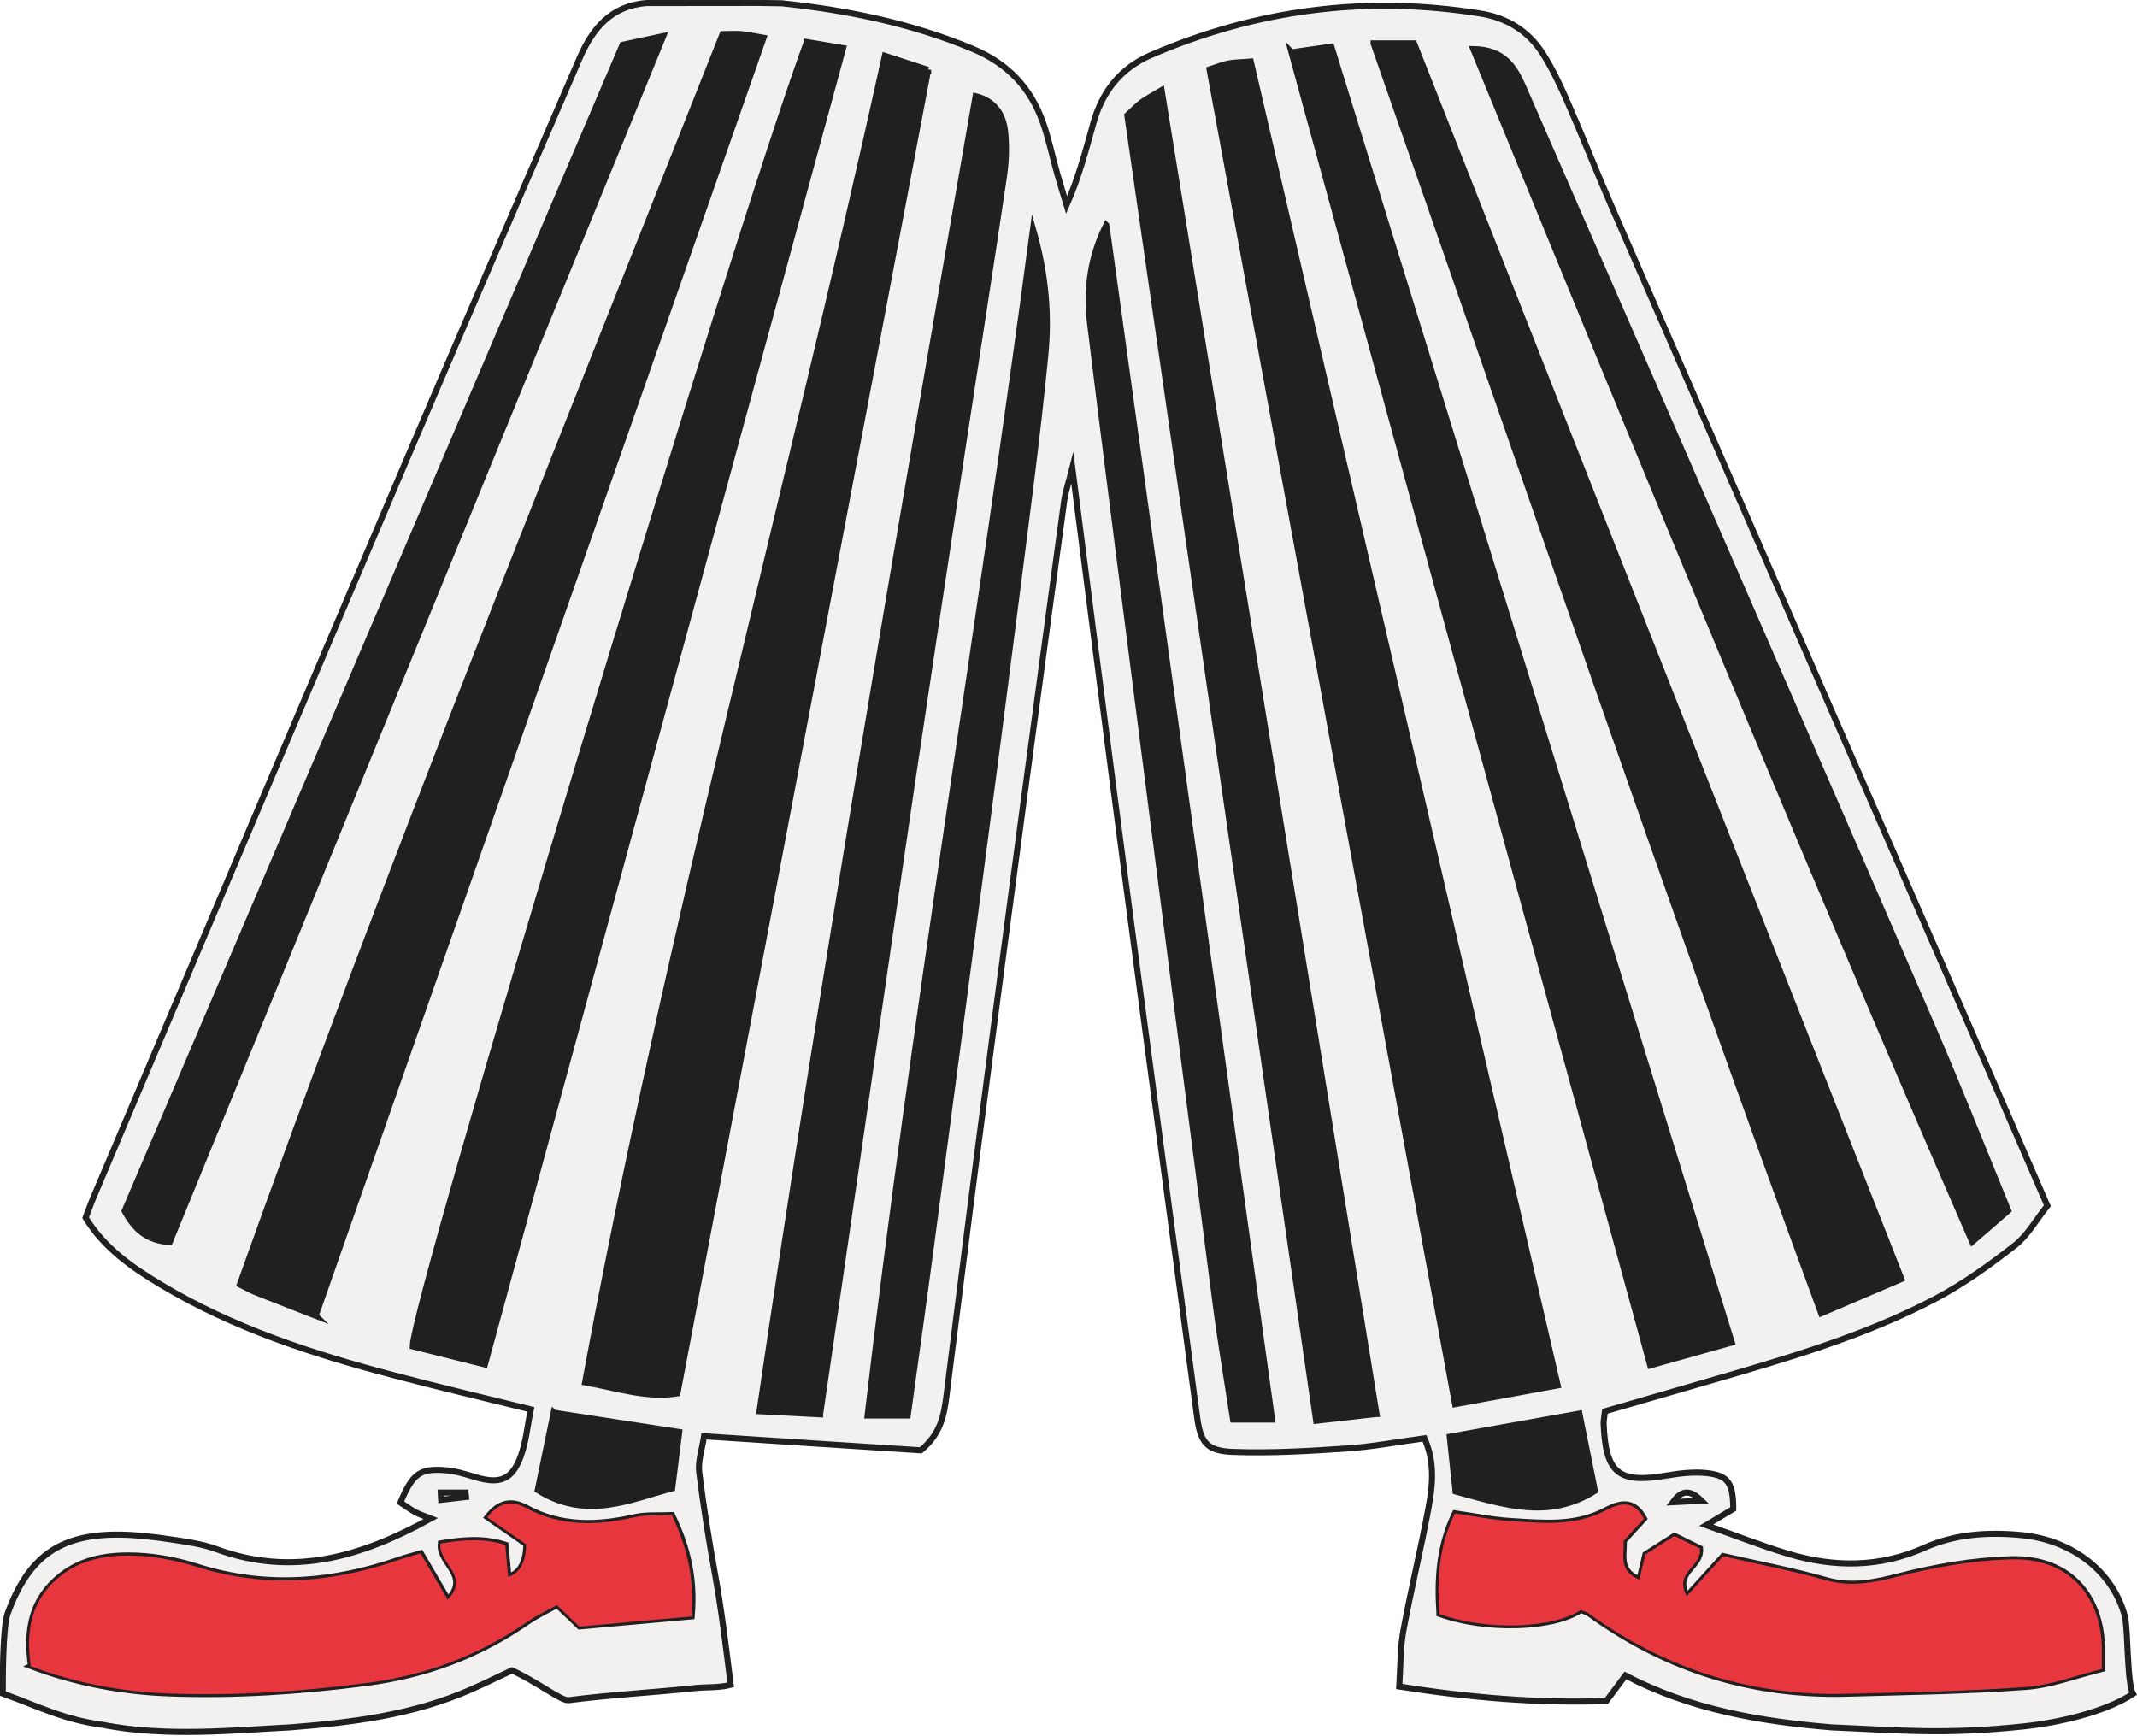
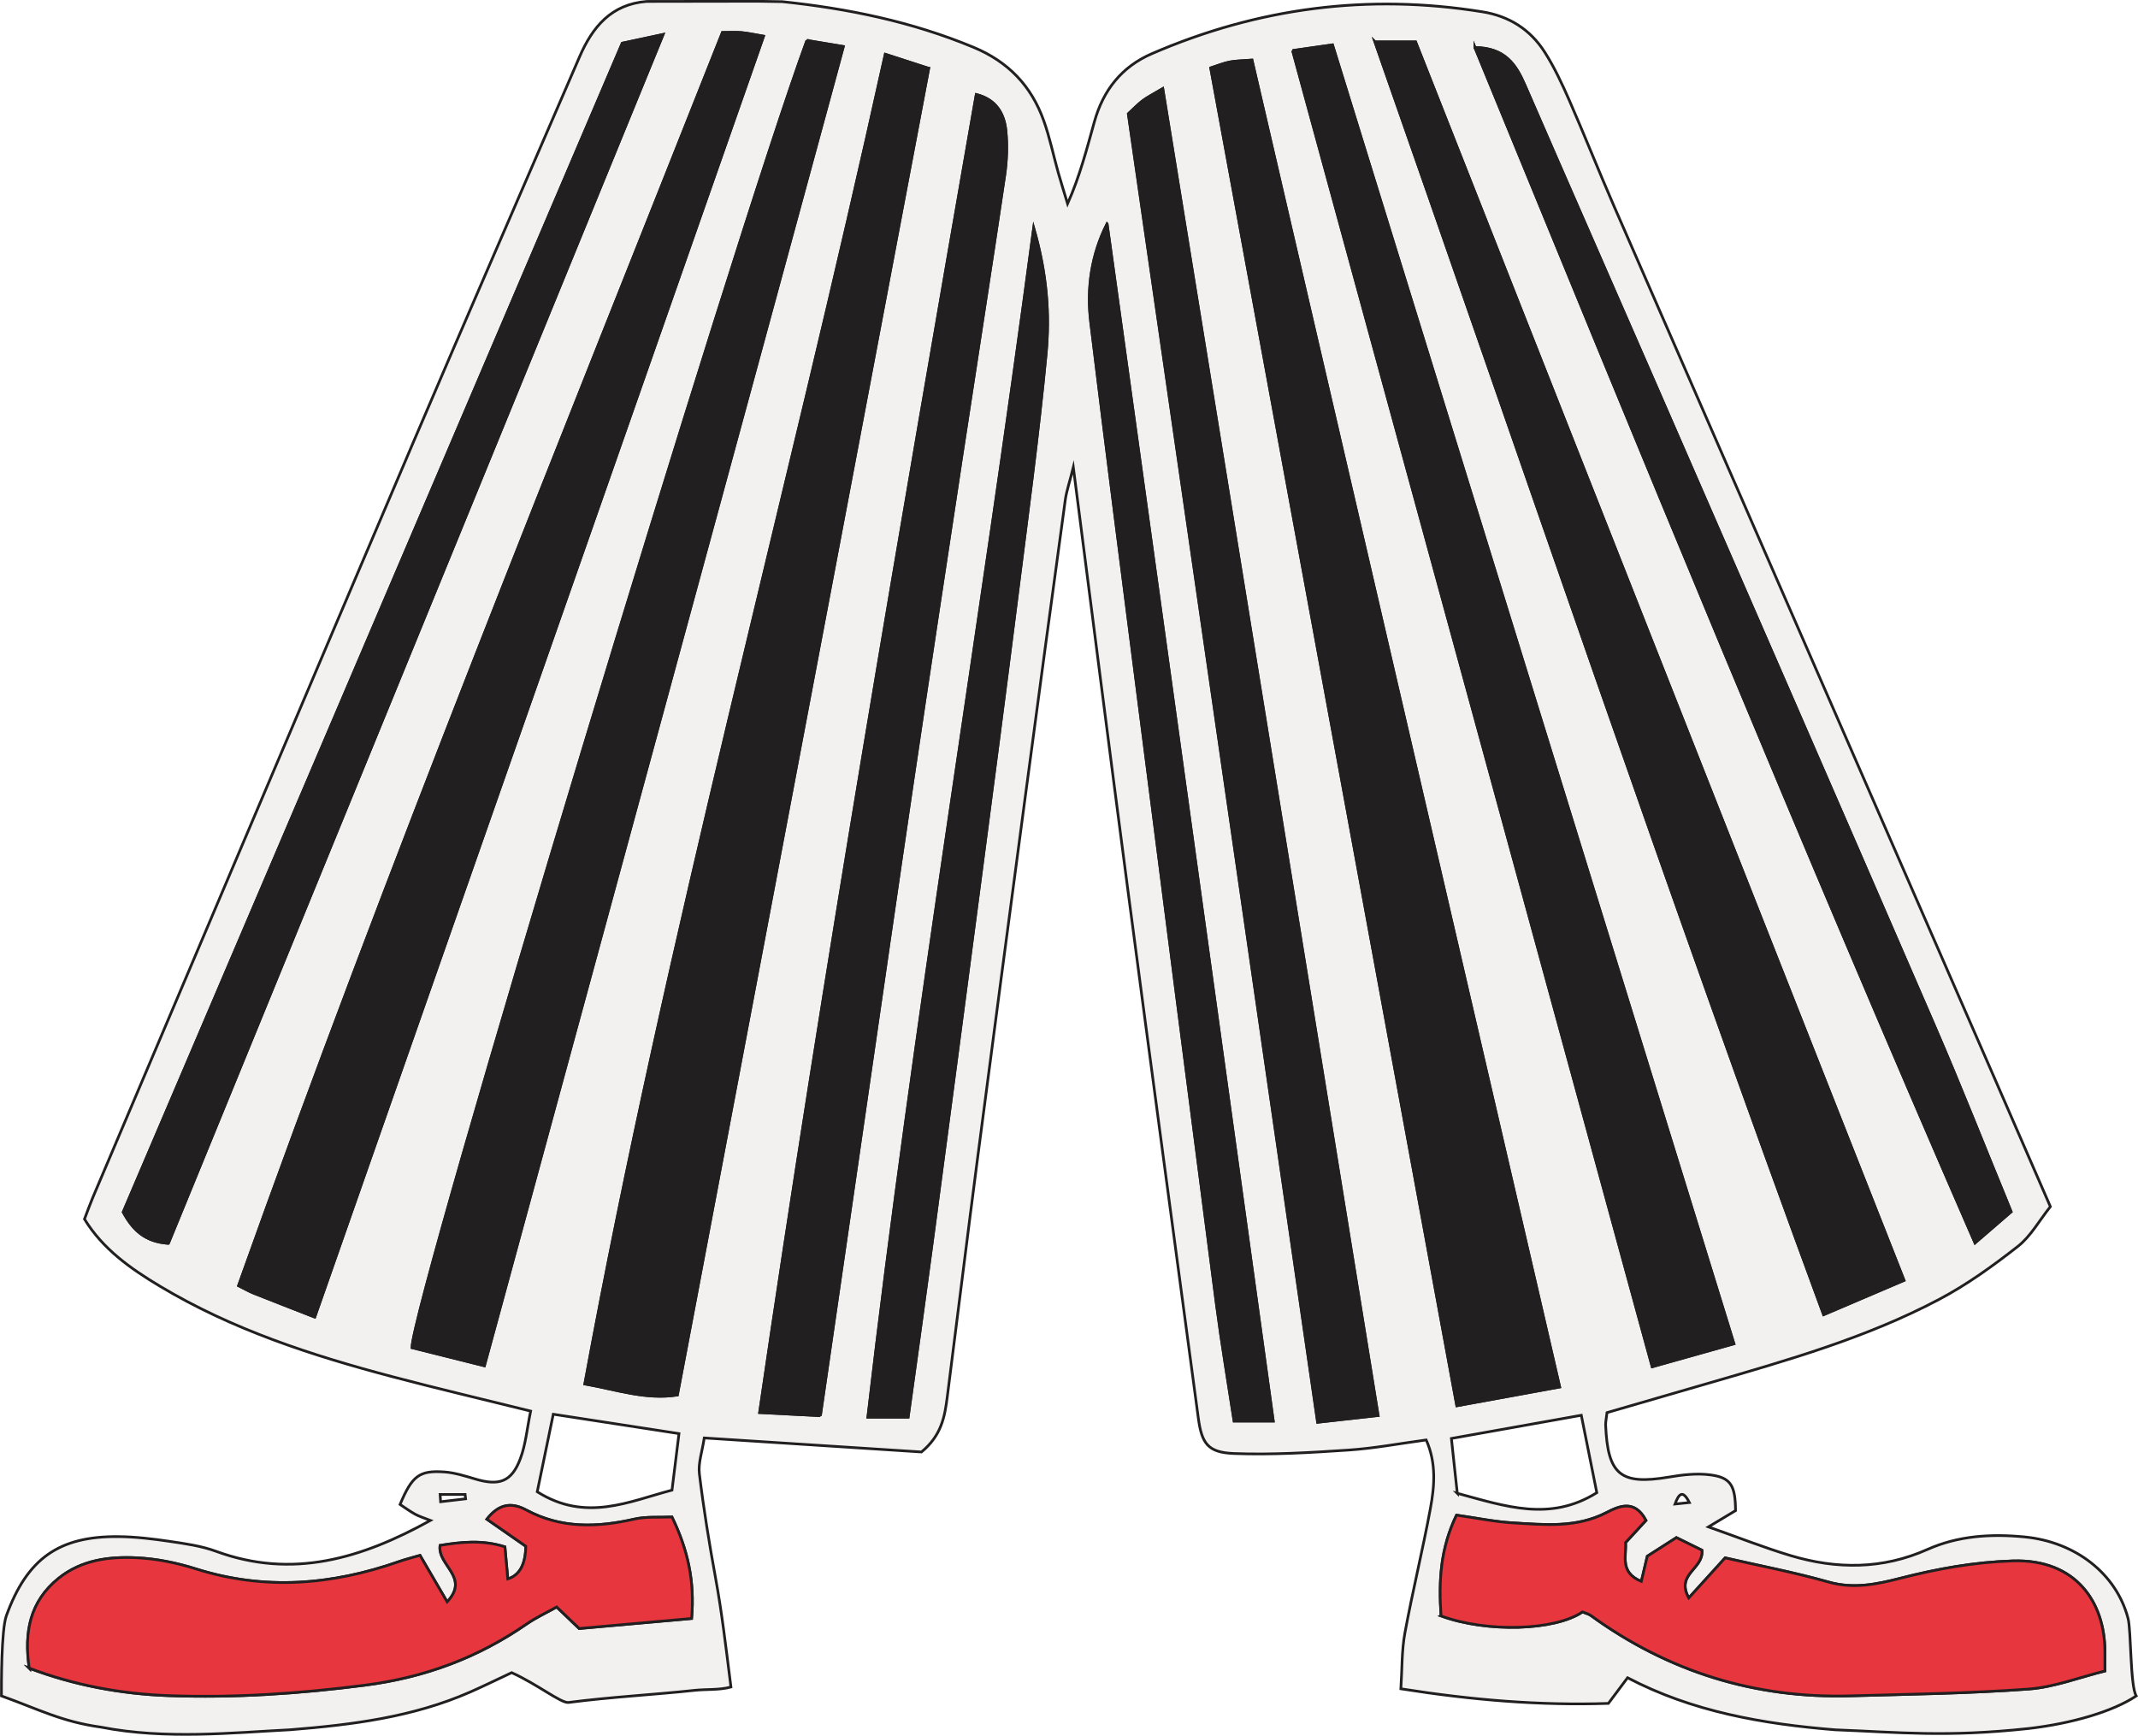
- <svg xmlns="http://www.w3.org/2000/svg" xmlns:xlink="http://www.w3.org/1999/xlink" id="_Слой_2" data-name="Слой 2" viewBox="0 0 176.41 143.25">
+ <svg xmlns="http://www.w3.org/2000/svg" id="_Слой_2" data-name="Слой 2" viewBox="0 0 373.29 303.08">
  <defs>
    <style>
      .cls-1 {
-         fill: #221f20;
+         fill: #f2f1f0;
+       }
+ 
+       .cls-1, .cls-2, .cls-3 {
+         stroke: #221f20;
+         stroke-miterlimit: 10;
+         stroke-width: .47px;
      }

      .cls-2 {
-         fill: #f2f1f0;
-         stroke: #221f20;
-         stroke-miterlimit: 10;
-         stroke-width: .5px;
+         fill: #221f20;
      }

      .cls-3 {
        fill: #e7363d;
      }
    </style>
-     <symbol id="Logo_Sign_2" data-name="Logo Sign 2" viewBox="0 0 176.41 143.25">
-       <g>
-         <path class="cls-2" d="M151.28,142.61c-5.94-.48-11.76-1.49-17.1-4.29-.57,.76-1.08,1.44-1.58,2.11-5.71,.19-11.25-.28-17.09-1.2,.11-1.67,.07-3.14,.33-4.56,.63-3.44,1.47-6.84,2.1-10.27,.34-1.86,.5-3.76-.35-5.66-2.27,.3-4.33,.7-6.42,.84-3.13,.21-6.28,.4-9.41,.28-2.17-.08-2.67-.8-2.95-2.96-1.94-14.48-3.89-28.97-5.8-43.46-1.51-11.44-2.96-22.9-4.49-34.8-.3,1.19-.56,1.94-.67,2.7-1.11,8.15-2.21,16.3-3.3,24.45-1.32,9.89-2.63,19.78-3.91,29.67-.86,6.59-1.67,13.18-2.51,19.77-.2,1.57-.46,3.13-2.12,4.5-5.7-.37-11.69-.75-17.89-1.16-.17,1.11-.51,2.06-.4,2.96,.35,2.85,.81,5.69,1.32,8.51,.51,2.81,.83,5.47,1.28,9.05-.98,.26-2.02,.17-2.95,.27-3.48,.37-6.97,.55-10.44,1-.63,.05-2.56-1.5-4.67-2.46-1.21,.57-2.31,1.11-3.43,1.6-4.72,2.07-9.74,2.7-14.81,3.1-4.74,.24-10.27,.82-15.58-.21-3.24-.45-5.1-1.46-8.21-2.58,0-.88-.02-5.44,.4-6.6,1.71-4.7,4.31-6.57,9.26-6.52,1.39,.02,2.79,.18,4.17,.39,1.29,.19,2.62,.37,3.84,.82,6.31,2.32,12,.59,17.67-2.54-.51-.2-.9-.32-1.26-.51-.44-.24-.85-.54-1.25-.81,.99-2.36,1.58-2.82,3.66-2.67,.86,.06,1.71,.33,2.54,.58,1.97,.59,3,.23,3.71-1.68,.45-1.2,.56-2.52,.85-3.92-3.89-.96-7.62-1.84-11.33-2.82-6.69-1.76-13.25-3.89-19.22-7.48-2.39-1.43-4.69-3.04-6.2-5.52,.24-.63,.44-1.2,.68-1.76,8.79-20.74,17.57-41.48,26.4-62.2,4.52-10.6,9.13-21.17,13.69-31.75,1.07-2.47,2.62-4.35,5.54-4.57,3.05,0,6.09,0,9.14-.01,.67,.01,1.35,.02,2.02,.03,5.41,.57,10.69,1.65,15.75,3.76,2.88,1.2,4.77,3.19,5.79,6.04,.5,1.39,.79,2.86,1.2,4.29,.24,.86,.51,1.7,.77,2.56,1.01-2.28,1.58-4.53,2.21-6.76,.72-2.58,2.23-4.52,4.74-5.61C103.75,.78,112.82-.4,122.23,1.12c2.21,.36,3.95,1.46,5.13,3.31,.79,1.24,1.43,2.6,2.02,3.95,1.26,2.88,2.41,5.8,3.67,8.69,10.43,23.93,20.88,47.86,31.32,71.79,1.53,3.51,3.06,7.03,4.64,10.68-.92,1.15-1.62,2.44-2.68,3.27-2.06,1.61-4.21,3.16-6.51,4.38-5.98,3.16-12.46,5-18.92,6.88-2.83,.82-5.66,1.64-8.41,2.44-.06,.52-.12,.78-.11,1.03,.17,4.11,1.24,4.95,5.22,4.27,1.11-.19,2.27-.32,3.38-.19,1.71,.21,2.09,.87,2.1,2.95-.61,.36-1.24,.74-2.23,1.34,2.52,.89,4.61,1.72,6.76,2.36,3.8,1.14,7.57,1.15,11.28-.51,2.54-1.13,5.26-1.29,7.99-1.03,4.23,.41,7.57,3.05,8.53,6.71,.26,1,.17,5.54,.67,6.39-1.91,1.28-5.3,2.27-8.89,2.68-6.8,.73-10.65,.31-15.91,.1Zm-22.69-28.24c-8.51-36.72-16.92-72.96-25.34-109.29-.82,.07-1.34,.06-1.84,.16-.5,.1-.97,.3-1.56,.49,6.76,36.73,13.49,73.33,20.27,110.19,2.82-.52,5.37-.98,8.47-1.55ZM76.62,5.77c-1.32-.43-2.36-.76-3.57-1.16-8.06,36.6-17.95,72.61-24.75,109.51,2.66,.47,5.03,1.31,7.62,.91,6.91-36.47,13.79-72.8,20.7-109.27ZM26.06,108.62C38.44,73.29,50.72,38.25,63.03,3.12c-.79-.13-1.3-.25-1.82-.3-.49-.04-.99,0-1.56,0-13.6,34.33-27.45,68.44-39.85,103.22,.51,.25,.88,.47,1.27,.63,1.54,.61,3.08,1.21,5,1.96ZM113.39,3.59c12.27,35,24.12,69.95,36.95,104.83,2.35-1.01,4.4-1.88,6.62-2.83-13.5-34.23-26.88-68.16-40.23-102.01h-3.34Zm-6.78,.72c9.87,36.14,19.7,72.11,29.62,108.41,2.29-.64,4.48-1.26,6.73-1.89-11.08-35.87-22.06-71.38-33.06-106.98-1.21,.17-2.13,.3-3.28,.47Zm-40.01-.83c-5.95,16.17-32.45,103.77-32.53,107.67,1.95,.49,3.95,.99,5.96,1.49C49.91,76.3,59.73,40.22,69.6,3.97c-1.18-.2-2.03-.34-3-.5Zm52.23,129.75c3.8,1.39,9.38,1.22,11.66-.32,.22,.09,.49,.15,.7,.3,6.38,4.63,13.5,6.84,21.37,6.61,4.9-.14,9.8-.2,14.68-.56,2.11-.15,4.17-.97,6.28-1.48,0-.79,0-1.21,0-1.64-.02-3.98-2.35-7.58-7.58-7.42-3.18,.1-6.24,.65-9.28,1.43-1.96,.5-3.84,.89-5.9,.3-2.83-.8-5.73-1.35-8.51-1.99-1.03,1.14-1.94,2.14-3,3.3-1.1-2,1.23-2.36,1.09-3.93-.61-.3-1.35-.67-2.11-1.04-.88,.56-1.68,1.08-2.4,1.53-.18,.76-.33,1.38-.49,2.07-1.81-.74-1.22-2.09-1.3-3.19,.61-.66,1.17-1.27,1.68-1.83-.93-1.75-2.21-1.18-3.24-.65-2.49,1.29-5.11,1.01-7.72,.85-1.54-.09-3.07-.41-4.65-.64-1.32,2.74-1.47,5.4-1.28,8.29ZM2.54,137.54c3.7,1.4,7.55,2.12,11.46,2.26,5.42,.2,10.8-.16,16.21-.86,4.92-.64,9.28-2.26,13.31-5.04,.77-.54,1.64-.94,2.47-1.4,.67,.64,1.21,1.16,1.85,1.77,3.1-.28,6.2-.55,9.26-.83,.27-3.12-.33-5.7-1.62-8.36-1.04,.05-2.11-.05-3.1,.17-3.07,.7-6.05,.79-8.91-.76-1.25-.68-2.27-.47-3.23,.76,1.18,.82,2.23,1.55,3.21,2.23q-.03,2.24-1.48,2.69c-.08-.84-.15-1.68-.24-2.64-1.87-.6-3.62-.4-5.34-.12-.23,1.66,2.5,2.61,.59,4.65-.81-1.38-1.5-2.56-2.24-3.83-.62,.18-1.2,.33-1.76,.52-5.51,1.92-11.05,2.38-16.7,.59-1.57-.5-3.23-.83-4.87-.91-2.27-.11-4.55,.17-6.43,1.69-2.38,1.91-2.85,4.45-2.42,7.41Zm65.16-20.79c1.27-8.72,2.47-17.03,3.68-25.34,1.31-9,2.61-18.01,3.94-27.01,1.31-8.82,2.65-17.64,3.99-26.46,1.18-7.78,2.41-15.55,3.56-23.33,.18-1.2,.23-2.46,.11-3.66-.14-1.44-.82-2.61-2.44-3.01-6.29,36.1-12.5,72.09-17.84,108.56,1.84,.1,3.29,.17,5,.26Zm45.93-.02c-5.94-36.63-11.81-72.78-17.74-109.28-.8,.48-1.25,.7-1.64,.99-.41,.31-.76,.69-1.19,1.08,5.19,35.88,10.37,71.71,15.59,107.77,1.8-.2,3.23-.36,4.97-.56ZM14.01,102.54C27.54,69.49,41.07,36.41,54.75,2.98c-1.28,.27-2.18,.47-3.36,.72C37.69,35.8,23.98,67.91,10.29,99.97c.79,1.47,1.81,2.45,3.72,2.57ZM121.62,4.05c13.56,33.03,26.93,65.71,41.19,98.46,1.19-1.02,2.06-1.78,2.97-2.57-2.15-5.24-4.13-10.27-6.28-15.23-7.66-17.71-15.38-35.39-23.08-53.08-3.56-8.16-7.14-16.32-10.69-24.48-.73-1.67-1.61-3.06-4.11-3.1Zm-46.69,112.81c.69-4.98,1.35-9.66,1.97-14.34,1.33-9.98,2.65-19.96,3.97-29.95,1.01-7.64,2.01-15.28,2.98-22.92,.86-6.77,1.78-13.54,2.44-20.33,.32-3.28,.07-6.61-1.01-10.39-4.37,33.01-9.86,65.27-13.66,97.93h3.31ZM91.32,18.58c-1.27,2.52-1.69,5.27-1.34,8.07,1.26,10.33,2.6,20.66,3.92,30.99,2.14,16.67,4.28,33.33,6.45,49.99,.41,3.19,.96,6.36,1.44,9.56h3.22c-4.58-32.97-9.13-65.79-13.68-98.6Zm28.84,104.55c4,1.08,7.65,2.36,11.5-.05-.43-2.16-.85-4.25-1.28-6.38-3.75,.67-7.15,1.28-10.7,1.91,.17,1.59,.32,2.95,.48,4.52Zm-74.45-6.51c-.48,2.31-.89,4.32-1.32,6.39,3.99,2.52,7.55,.8,11.1-.14,.2-1.63,.37-3,.58-4.65-3.43-.53-6.76-1.04-10.35-1.59Zm94.75,7.27c-1.11-1.09-1.75-.71-2.37,.12,.66-.04,1.33-.07,2.37-.12Zm-101.98-.31c-.01-.12-.02-.24-.04-.36h-2.06c.01,.2,.03,.4,.04,.6,.69-.08,1.37-.16,2.06-.24Z" />
-         <path class="cls-1" d="M128.59,114.38c-3.1,.57-5.65,1.03-8.47,1.55-6.78-36.86-13.51-73.46-20.27-110.19,.59-.19,1.06-.39,1.56-.49,.5-.1,1.02-.09,1.84-.16,8.42,36.33,16.83,72.57,25.34,109.29Z" />
-         <path class="cls-1" d="M76.62,5.77c-6.91,36.47-13.79,72.8-20.7,109.27-2.59,.4-4.96-.44-7.62-.91,6.79-36.91,16.69-72.92,24.75-109.51,1.21,.39,2.25,.73,3.57,1.16Z" />
-         <path class="cls-1" d="M26.06,108.62c-1.92-.75-3.46-1.34-5-1.96-.39-.16-.76-.38-1.27-.63C32.19,71.26,46.05,37.15,59.64,2.81c.57,0,1.07-.03,1.56,0,.52,.05,1.03,.16,1.82,.3-12.31,35.13-24.59,70.17-36.97,105.49Z" />
-         <path class="cls-1" d="M113.39,3.59h3.34c13.35,33.84,26.73,67.78,40.23,102.01-2.21,.95-4.26,1.82-6.62,2.83-12.84-34.88-24.68-69.84-36.95-104.83Z" />
-         <path class="cls-1" d="M106.6,4.3c1.15-.16,2.07-.29,3.28-.47,11,35.6,21.98,71.12,33.06,106.98-2.24,.63-4.44,1.25-6.73,1.89-9.92-36.3-19.74-72.26-29.62-108.41Z" />
-         <path class="cls-1" d="M66.6,3.47c.97,.16,1.82,.3,3,.5-9.86,36.25-19.68,72.33-29.56,108.66-2.01-.5-4.01-1-5.96-1.49,.08-3.9,26.58-91.5,32.53-107.67Z" />
-         <path class="cls-3" d="M118.82,133.23c-.2-2.89-.05-5.55,1.28-8.29,1.58,.22,3.1,.54,4.65,.64,2.61,.15,5.23,.44,7.72-.85,1.03-.53,2.32-1.1,3.24,.65-.52,.56-1.08,1.17-1.68,1.83,.09,1.1-.51,2.45,1.3,3.19,.17-.7,.31-1.32,.49-2.07,.71-.46,1.51-.97,2.4-1.53,.75,.37,1.5,.74,2.11,1.04,.15,1.57-2.19,1.93-1.09,3.93,1.06-1.17,1.96-2.16,3-3.3,2.78,.64,5.68,1.19,8.51,1.99,2.06,.58,3.95,.19,5.9-.3,3.04-.78,6.1-1.33,9.28-1.43,5.23-.16,7.56,3.44,7.58,7.42,0,.43,0,.86,0,1.64-2.11,.52-4.17,1.33-6.28,1.48-4.88,.36-9.78,.43-14.68,.56-7.87,.22-15-1.99-21.37-6.61-.2-.15-.47-.2-.7-.3-2.28,1.54-7.86,1.72-11.66,.32Z" />
-         <path class="cls-3" d="M2.54,137.54c-.43-2.95,.05-5.5,2.42-7.41,1.89-1.52,4.16-1.8,6.43-1.69,1.64,.08,3.3,.42,4.87,.91,5.66,1.79,11.19,1.33,16.7-.59,.56-.2,1.15-.34,1.76-.52,.74,1.27,1.43,2.45,2.24,3.83,1.91-2.04-.82-2.99-.59-4.65,1.72-.28,3.47-.48,5.34,.12,.09,.97,.17,1.8,.24,2.64q1.45-.45,1.48-2.69c-.97-.68-2.03-1.41-3.21-2.23,.96-1.23,1.98-1.44,3.23-.76,2.86,1.54,5.84,1.45,8.91,.76,.99-.23,2.06-.13,3.1-.17,1.28,2.66,1.88,5.24,1.62,8.36-3.06,.27-6.16,.55-9.26,.83-.64-.61-1.19-1.13-1.85-1.77-.83,.46-1.69,.86-2.47,1.4-4.02,2.78-8.38,4.41-13.31,5.04-5.4,.7-10.79,1.06-16.21,.86-3.91-.14-7.76-.86-11.46-2.26Z" />
-         <path class="cls-1" d="M67.7,116.75c-1.71-.09-3.16-.16-5-.26,5.34-36.47,11.55-72.46,17.84-108.56,1.62,.4,2.3,1.57,2.44,3.01,.12,1.21,.07,2.46-.11,3.66-1.16,7.78-2.38,15.55-3.56,23.33-1.34,8.82-2.68,17.64-3.99,26.46-1.33,9-2.63,18.01-3.94,27.01-1.21,8.31-2.41,16.62-3.68,25.34Z" />
-         <path class="cls-1" d="M113.64,116.72c-1.75,.2-3.17,.36-4.97,.56-5.22-36.06-10.4-71.88-15.59-107.77,.43-.4,.78-.78,1.19-1.08,.39-.29,.84-.51,1.64-.99,5.92,36.5,11.79,72.66,17.74,109.28Z" />
-         <path class="cls-1" d="M14.01,102.54c-1.91-.12-2.93-1.1-3.72-2.57C23.98,67.91,37.69,35.8,51.39,3.69c1.17-.25,2.07-.44,3.36-.72C41.07,36.41,27.54,69.49,14.01,102.54Z" />
-         <path class="cls-1" d="M121.62,4.05c2.5,.04,3.38,1.42,4.11,3.1,3.55,8.17,7.13,16.32,10.69,24.48,7.71,17.69,15.42,35.38,23.08,53.08,2.15,4.96,4.12,9.99,6.28,15.23-.91,.78-1.79,1.54-2.97,2.57-14.26-32.75-27.64-65.43-41.19-98.46Z" />
-         <path class="cls-1" d="M74.93,116.86h-3.31c3.8-32.66,9.29-64.93,13.66-97.93,1.08,3.78,1.33,7.11,1.01,10.39-.65,6.79-1.58,13.56-2.44,20.33-.97,7.64-1.98,15.28-2.98,22.92-1.31,9.98-2.64,19.97-3.97,29.95-.63,4.68-1.29,9.36-1.97,14.34Z" />
-         <path class="cls-1" d="M91.32,18.58c4.55,32.81,9.11,65.63,13.68,98.6h-3.22c-.49-3.19-1.03-6.37-1.44-9.56-2.17-16.66-4.31-33.33-6.45-49.99-1.32-10.33-2.66-20.65-3.92-30.99-.34-2.8,.08-5.55,1.34-8.07Z" />
-         <path class="cls-1" d="M120.16,123.13c-.17-1.56-.31-2.92-.48-4.52,3.55-.63,6.95-1.24,10.7-1.91,.43,2.13,.85,4.21,1.28,6.38-3.85,2.4-7.5,1.13-11.5,.05Z" />
-         <path class="cls-1" d="M45.71,116.62c3.6,.55,6.92,1.07,10.35,1.59-.2,1.65-.37,3.02-.58,4.65-3.55,.94-7.11,2.66-11.1,.14,.43-2.06,.84-4.08,1.32-6.39Z" />
-       </g>
-     </symbol>
  </defs>
  <g id="_Слой_1-2" data-name="Слой 1">
-     <use width="176.41" height="143.25" xlink:href="#Logo_Sign_2" />
+     <g id="Logo_Vertical_2" data-name="Logo Vertical 2">
+       <g>
+         <path class="cls-1" d="M320.41,302.03c-12.6-1.02-24.92-3.15-36.24-9.09-1.2,1.61-2.28,3.05-3.35,4.48-12.1,.4-23.84-.6-36.23-2.55,.23-3.54,.14-6.67,.69-9.68,1.34-7.29,3.11-14.49,4.46-21.78,.73-3.93,1.06-7.97-.73-11.99-4.8,.65-9.18,1.48-13.6,1.77-6.63,.44-13.31,.85-19.94,.6-4.59-.18-5.65-1.71-6.26-6.28-4.12-30.71-8.25-61.41-12.29-92.13-3.19-24.26-6.27-48.54-9.52-73.78-.63,2.53-1.19,4.11-1.41,5.73-2.36,17.28-4.69,34.56-6.99,51.84-2.79,20.96-5.57,41.93-8.3,62.9-1.82,13.97-3.54,27.95-5.32,41.92-.43,3.33-.98,6.63-4.49,9.53-12.08-.78-24.78-1.6-37.93-2.45-.35,2.36-1.08,4.38-.85,6.27,.73,6.04,1.71,12.06,2.8,18.04,1.09,5.95,1.76,11.59,2.71,19.18-2.07,.56-4.29,.36-6.26,.57-7.37,.79-14.78,1.17-22.12,2.13-1.33,.11-5.43-3.19-9.9-5.21-2.56,1.2-4.89,2.35-7.26,3.39-10,4.39-20.65,5.72-31.4,6.58-10.05,.51-21.77,1.75-33.03-.45-6.86-.95-10.82-3.09-17.4-5.46,0-1.86-.04-11.52,.86-14,3.62-9.96,9.15-13.93,19.62-13.81,2.95,.03,5.92,.39,8.84,.82,2.74,.41,5.56,.79,8.14,1.74,13.38,4.91,25.45,1.25,37.45-5.39-1.07-.42-1.92-.67-2.67-1.08-.93-.51-1.79-1.15-2.64-1.71,2.1-5,3.35-5.98,7.75-5.67,1.81,.13,3.62,.71,5.38,1.23,4.18,1.25,6.36,.49,7.87-3.55,.95-2.53,1.18-5.34,1.8-8.31-8.25-2.04-16.16-3.9-24.01-5.97-14.18-3.74-28.08-8.25-40.74-15.85-5.07-3.04-9.94-6.45-13.15-11.7,.51-1.33,.94-2.55,1.44-3.74,18.64-43.96,37.25-87.94,55.96-131.87,9.58-22.48,19.35-44.87,29.03-67.31,2.26-5.24,5.55-9.21,11.73-9.69,6.46-.01,12.92-.02,19.38-.03,1.43,.02,2.85,.05,4.28,.07,11.48,1.2,22.66,3.5,33.39,7.96,6.11,2.54,10.11,6.76,12.27,12.81,1.06,2.96,1.69,6.06,2.54,9.09,.51,1.82,1.09,3.61,1.63,5.42,2.15-4.84,3.36-9.6,4.68-14.32,1.53-5.47,4.72-9.58,10.04-11.88,18.53-8.02,37.74-10.52,57.69-7.31,4.69,.75,8.37,3.09,10.88,7.02,1.68,2.63,3.02,5.51,4.28,8.38,2.67,6.1,5.12,12.3,7.78,18.41,22.12,50.73,44.26,101.45,66.4,152.18,3.25,7.44,6.48,14.9,9.84,22.63-1.94,2.44-3.43,5.18-5.67,6.94-4.36,3.41-8.92,6.71-13.8,9.28-12.67,6.7-26.42,10.6-40.11,14.58-6,1.74-11.99,3.48-17.83,5.17-.13,1.09-.26,1.64-.24,2.19,.37,8.7,2.62,10.48,11.06,9.06,2.35-.4,4.82-.69,7.16-.39,3.63,.46,4.43,1.84,4.46,6.25-1.29,.77-2.62,1.57-4.73,2.84,5.33,1.88,9.78,3.64,14.34,5.01,8.05,2.41,16.04,2.43,23.91-1.08,5.38-2.4,11.15-2.74,16.93-2.18,8.96,.87,16.05,6.46,18.08,14.22,.56,2.13,.36,11.74,1.43,13.55-4.06,2.71-11.24,4.82-18.84,5.69-14.42,1.55-22.58,.65-33.72,.22Zm-48.1-59.86c-18.05-77.84-35.87-154.67-53.72-231.68-1.74,.14-2.84,.13-3.9,.34-1.05,.21-2.06,.63-3.3,1.03,14.32,77.87,28.6,155.45,42.97,233.59,5.98-1.09,11.39-2.08,17.95-3.28ZM162.14,11.93c-2.79-.9-5-1.62-7.56-2.45-17.08,77.58-38.06,153.92-52.46,232.16,5.63,1,10.66,2.79,16.15,1.93,14.64-77.31,29.23-154.32,43.88-231.64ZM54.95,229.96C81.19,155.07,107.22,80.8,133.31,6.32c-1.68-.28-2.77-.54-3.86-.63-1.05-.09-2.1-.02-3.31-.02-28.83,72.78-58.19,145.09-84.49,218.81,1.08,.54,1.86,1,2.7,1.33,3.26,1.3,6.53,2.56,10.59,4.15ZM240.07,7.31c26.02,74.19,51.12,148.29,78.34,222.24,4.99-2.13,9.33-3.99,14.03-5.99-28.62-72.56-56.99-144.5-85.28-216.24h-7.08Zm-14.38,1.52c20.93,76.62,41.76,152.86,62.78,229.81,4.85-1.36,9.51-2.67,14.26-4.01-23.5-76.03-46.77-151.33-70.09-226.79-2.57,.37-4.52,.64-6.96,.99Zm-84.81-1.76c-12.6,34.27-68.79,219.98-68.95,228.24,4.14,1.03,8.38,2.1,12.63,3.16,20.95-77,41.76-153.49,62.67-230.34-2.51-.42-4.3-.72-6.36-1.06Zm110.71,275.07c8.05,2.95,19.87,2.58,24.71-.69,.47,.2,1.04,.32,1.48,.63,13.52,9.81,28.63,14.49,45.31,14.02,10.38-.29,20.77-.43,31.12-1.19,4.47-.33,8.84-2.05,13.31-3.15,0-1.66,0-2.58,0-3.49-.05-8.44-4.99-16.07-16.08-15.73-6.74,.21-13.22,1.39-19.67,3.04-4.14,1.06-8.15,1.88-12.51,.65-6-1.7-12.16-2.87-18.05-4.22-2.19,2.42-4.11,4.53-6.35,7-2.33-4.25,2.61-5.01,2.3-8.34-1.29-.63-2.86-1.41-4.46-2.2-1.87,1.2-3.57,2.28-5.08,3.25-.38,1.61-.69,2.92-1.04,4.4-3.84-1.57-2.58-4.44-2.76-6.77,1.29-1.4,2.47-2.68,3.57-3.88-1.96-3.71-4.69-2.51-6.87-1.38-5.28,2.73-10.84,2.13-16.36,1.81-3.27-.19-6.51-.87-9.85-1.35-2.81,5.81-3.12,11.46-2.7,17.58ZM5.1,291.27c7.85,2.98,16,4.49,24.3,4.8,11.49,.42,22.9-.35,34.36-1.83,10.43-1.35,19.68-4.8,28.21-10.69,1.64-1.13,3.48-1.98,5.23-2.96,1.41,1.35,2.57,2.46,3.93,3.76,6.58-.59,13.14-1.17,19.63-1.75,.57-6.61-.71-12.09-3.43-17.72-2.2,.1-4.47-.11-6.57,.37-6.5,1.48-12.83,1.67-18.89-1.6-2.66-1.43-4.82-.99-6.86,1.61,2.5,1.74,4.73,3.29,6.8,4.73q-.06,4.75-3.14,5.71c-.16-1.78-.33-3.56-.51-5.61-3.96-1.26-7.66-.84-11.32-.25-.49,3.51,5.29,5.52,1.24,9.86-1.71-2.93-3.17-5.44-4.74-8.12-1.31,.38-2.54,.69-3.74,1.11-11.67,4.08-23.41,5.04-35.4,1.25-3.32-1.05-6.85-1.77-10.32-1.94-4.82-.24-9.64,.36-13.64,3.58-5.04,4.05-6.05,9.44-5.13,15.7Zm138.13-44.08c2.68-18.48,5.24-36.09,7.8-53.71,2.78-19.09,5.52-38.18,8.35-57.26,2.77-18.71,5.61-37.4,8.46-56.1,2.51-16.49,5.1-32.97,7.56-49.46,.38-2.55,.48-5.2,.23-7.77-.29-3.06-1.73-5.53-5.17-6.39-13.34,76.52-26.51,152.82-37.83,230.13,3.91,.2,6.97,.36,10.6,.55Zm97.37-.04c-12.6-77.65-25.04-154.29-37.6-231.67-1.7,1.01-2.65,1.47-3.48,2.1-.86,.65-1.61,1.46-2.52,2.29,11,76.07,21.99,152.01,33.05,228.46,3.81-.43,6.84-.77,10.54-1.18ZM29.4,217.09C58.08,147.01,86.77,76.89,115.77,6.02c-2.72,.58-4.63,.99-7.12,1.52C79.6,75.59,50.54,143.66,21.52,211.64c1.68,3.11,3.83,5.19,7.89,5.45ZM257.52,8.29c28.74,70.03,57.08,139.31,87.32,208.73,2.51-2.17,4.37-3.78,6.3-5.44-4.57-11.11-8.76-21.78-13.31-32.29-16.25-37.54-32.6-75.03-48.94-112.53-7.54-17.31-15.14-34.59-22.66-51.9-1.54-3.54-3.41-6.49-8.71-6.56Zm-98.97,239.15c1.46-10.56,2.86-20.48,4.19-30.41,2.83-21.16,5.63-42.32,8.41-63.48,2.13-16.19,4.27-32.39,6.32-48.59,1.82-14.36,3.78-28.7,5.16-43.1,.67-6.95,.15-14.01-2.15-22.02-9.27,69.97-20.9,138.36-28.95,207.6h7.01ZM193.29,39.1c-2.69,5.34-3.57,11.17-2.85,17.1,2.68,21.91,5.5,43.8,8.31,65.69,4.53,35.33,9.07,70.66,13.67,105.98,.88,6.76,2.03,13.49,3.06,20.26h6.83c-9.7-69.9-19.36-139.46-29.01-209.02Zm61.14,221.63c8.48,2.3,16.21,5,24.37-.1-.92-4.59-1.81-9-2.71-13.52-7.96,1.42-15.15,2.7-22.68,4.05,.36,3.38,.67,6.26,1.03,9.58Zm-157.83-13.8c-1.01,4.89-1.89,9.16-2.8,13.54,8.46,5.34,16,1.7,23.53-.29,.43-3.46,.79-6.36,1.22-9.87-7.27-1.12-14.32-2.21-21.95-3.38Zm198.36,15.42c-1.17-2.32-1.85-1.51-2.51,.26,.7-.07,1.41-.15,2.51-.26Zm-213.67-.65c-.03-.25-.05-.51-.08-.76h-4.37c.03,.42,.06,.84,.09,1.27,1.45-.17,2.91-.34,4.36-.51Z" />
+         <path class="cls-2" d="M272.31,242.17c-6.57,1.2-11.97,2.19-17.95,3.28-14.37-78.14-28.64-155.72-42.97-233.59,1.25-.4,2.25-.82,3.3-1.03,1.06-.21,2.16-.2,3.9-.34,17.86,77.01,35.67,153.84,53.72,231.68Z" />
+         <path class="cls-2" d="M162.14,11.93c-14.65,77.32-29.23,154.33-43.88,231.64-5.5,.85-10.52-.93-16.15-1.93,14.4-78.23,35.38-154.58,52.46-232.16,2.56,.83,4.77,1.55,7.56,2.45Z" />
+         <path class="cls-2" d="M54.95,229.96c-4.06-1.59-7.34-2.85-10.59-4.15-.84-.33-1.62-.8-2.7-1.33C67.95,150.76,97.32,78.45,126.14,5.67c1.2,0,2.26-.07,3.31,.02,1.1,.1,2.18,.35,3.86,.63-26.1,74.47-52.12,148.75-78.36,223.64Z" />
+         <path class="cls-2" d="M240.07,7.31h7.08c28.29,71.74,56.66,143.68,85.28,216.24-4.69,2.01-9.04,3.86-14.03,5.99-27.21-73.95-52.32-148.05-78.34-222.24Z" />
+         <path class="cls-2" d="M225.69,8.82c2.44-.35,4.39-.62,6.96-.99,23.32,75.46,46.59,150.76,70.09,226.79-4.76,1.34-9.42,2.65-14.26,4.01-21.02-76.95-41.85-153.19-62.78-229.81Z" />
+         <path class="cls-2" d="M140.89,7.06c2.06,.34,3.85,.64,6.36,1.06-20.91,76.85-41.72,153.33-62.67,230.34-4.25-1.06-8.49-2.12-12.63-3.16,.16-8.26,56.35-193.97,68.95-228.24Z" />
+         <path class="cls-3" d="M251.6,282.13c-.42-6.13-.1-11.77,2.7-17.58,3.34,.47,6.58,1.15,9.85,1.35,5.53,.33,11.08,.93,16.36-1.81,2.19-1.13,4.91-2.33,6.87,1.38-1.1,1.19-2.28,2.48-3.57,3.88,.18,2.33-1.08,5.2,2.76,6.77,.35-1.48,.66-2.79,1.04-4.4,1.51-.97,3.21-2.05,5.08-3.25,1.6,.79,3.18,1.57,4.46,2.2,.31,3.34-4.64,4.09-2.3,8.34,2.24-2.47,4.16-4.59,6.35-7,5.89,1.35,12.04,2.52,18.05,4.22,4.36,1.24,8.36,.41,12.51-.65,6.45-1.65,12.93-2.83,19.67-3.04,11.09-.34,16.03,7.29,16.08,15.73,0,.91,0,1.82,0,3.49-4.46,1.1-8.83,2.82-13.31,3.15-10.35,.76-20.74,.9-31.12,1.19-16.68,.47-31.79-4.21-45.31-14.02-.43-.31-1.01-.43-1.48-.63-4.84,3.27-16.66,3.64-24.71,.69Z" />
+         <path class="cls-3" d="M5.1,291.27c-.91-6.26,.1-11.65,5.13-15.7,4-3.21,8.82-3.81,13.64-3.58,3.47,.17,7,.89,10.32,1.94,11.99,3.79,23.73,2.83,35.4-1.25,1.2-.42,2.43-.72,3.74-1.11,1.57,2.68,3.03,5.19,4.74,8.12,4.05-4.33-1.73-6.35-1.24-9.86,3.65-.59,7.36-1.01,11.32,.25,.19,2.05,.35,3.82,.51,5.61q3.08-.96,3.14-5.71c-2.06-1.44-4.3-2.99-6.8-4.73,2.04-2.6,4.2-3.04,6.86-1.61,6.06,3.27,12.38,3.08,18.89,1.6,2.11-.48,4.37-.27,6.57-.37,2.72,5.63,4,11.11,3.43,17.72-6.49,.58-13.05,1.17-19.63,1.75-1.35-1.29-2.51-2.4-3.93-3.76-1.75,.98-3.59,1.83-5.23,2.96-8.53,5.9-17.77,9.34-28.21,10.69-11.45,1.48-22.87,2.25-34.36,1.83-8.3-.31-16.45-1.82-24.3-4.8Z" />
+         <path class="cls-2" d="M143.23,247.19c-3.63-.19-6.69-.35-10.6-.55,11.32-77.32,24.49-153.61,37.83-230.13,3.44,.86,4.88,3.32,5.17,6.39,.24,2.56,.15,5.22-.23,7.77-2.45,16.5-5.05,32.97-7.56,49.46-2.84,18.7-5.69,37.39-8.46,56.1-2.83,19.08-5.58,38.17-8.35,57.26-2.56,17.61-5.12,35.23-7.8,53.71Z" />
+         <path class="cls-2" d="M240.61,247.15c-3.7,.41-6.73,.75-10.54,1.18-11.06-76.45-22.05-152.39-33.05-228.46,.91-.84,1.65-1.64,2.52-2.29,.83-.62,1.78-1.09,3.48-2.1,12.56,77.38,25,154.02,37.6,231.67Z" />
+         <path class="cls-2" d="M29.4,217.09c-4.06-.26-6.21-2.34-7.89-5.45C50.54,143.66,79.6,75.59,108.65,7.54c2.49-.53,4.4-.94,7.12-1.52C86.77,76.89,58.08,147.01,29.4,217.09Z" />
+         <path class="cls-2" d="M257.52,8.29c5.3,.07,7.17,3.02,8.71,6.56,7.52,17.32,15.12,34.6,22.66,51.9,16.33,37.5,32.69,74.99,48.94,112.53,4.55,10.51,8.74,21.18,13.31,32.29-1.93,1.66-3.79,3.27-6.3,5.44-30.24-69.42-58.58-138.7-87.32-208.73Z" />
+         <path class="cls-2" d="M158.55,247.44h-7.01c8.06-69.24,19.68-137.63,28.95-207.6,2.3,8,2.81,15.07,2.15,22.02-1.38,14.4-3.35,28.74-5.16,43.1-2.05,16.2-4.19,32.4-6.32,48.59-2.79,21.16-5.59,42.33-8.41,63.48-1.33,9.93-2.73,19.85-4.19,30.41Z" />
+         <path class="cls-2" d="M193.29,39.1c9.65,69.56,19.31,139.12,29.01,209.02h-6.83c-1.03-6.77-2.18-13.5-3.06-20.26-4.59-35.32-9.13-70.65-13.67-105.98-2.81-21.89-5.63-43.78-8.31-65.69-.72-5.93,.16-11.76,2.85-17.1Z" />
+       </g>
+     </g>
  </g>
</svg>
